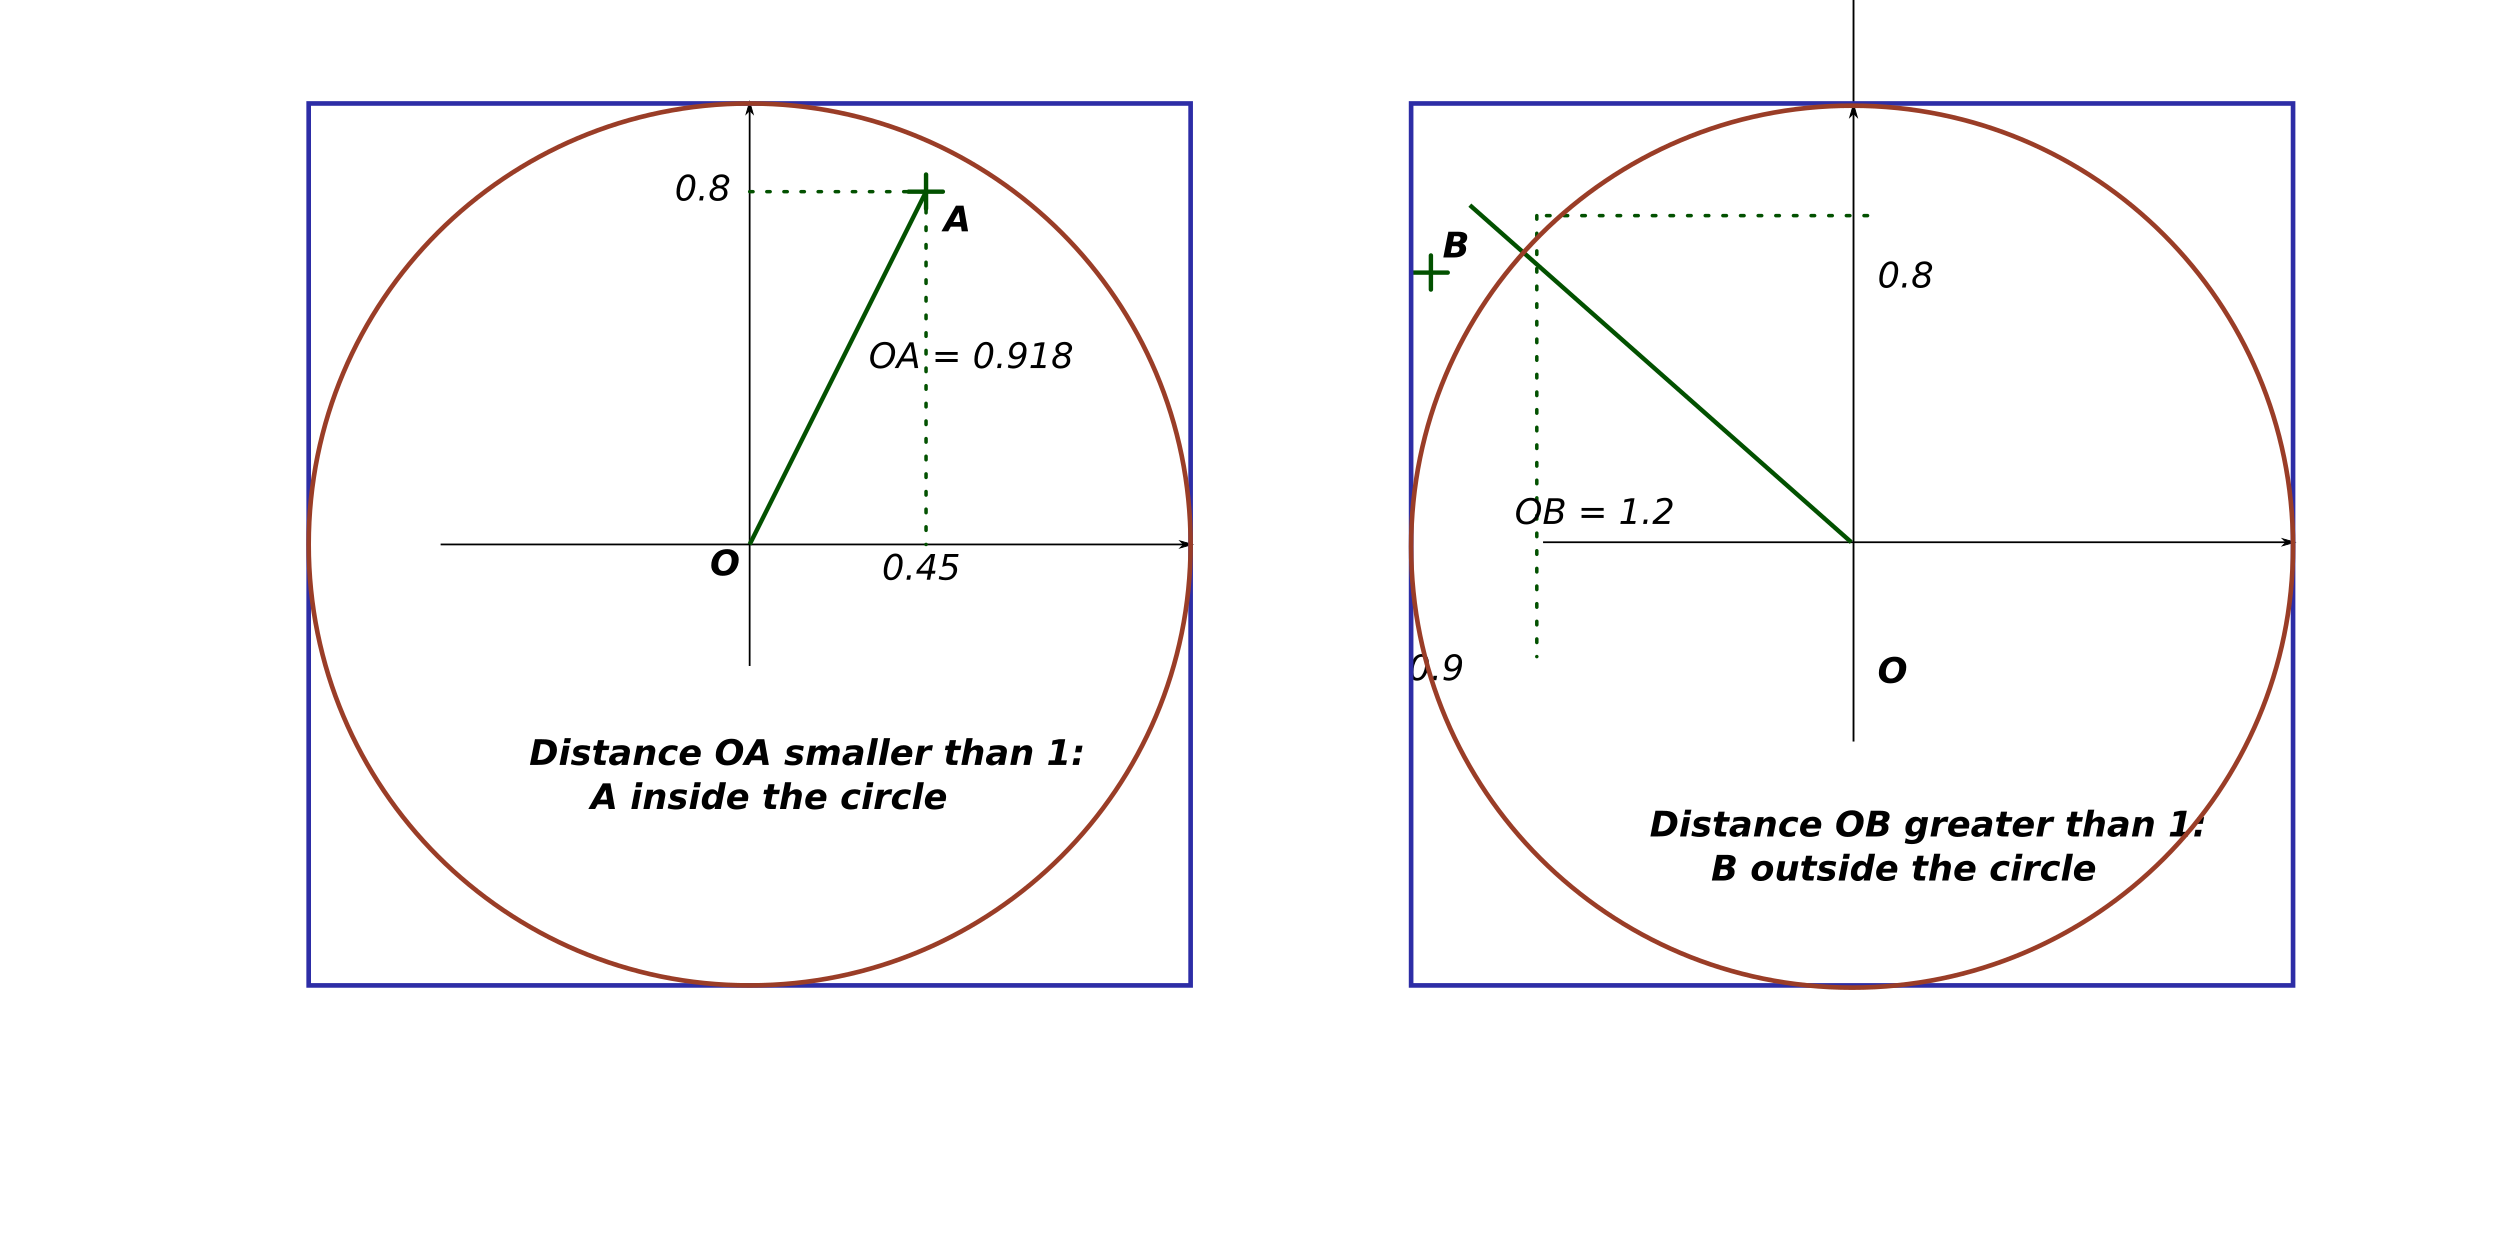
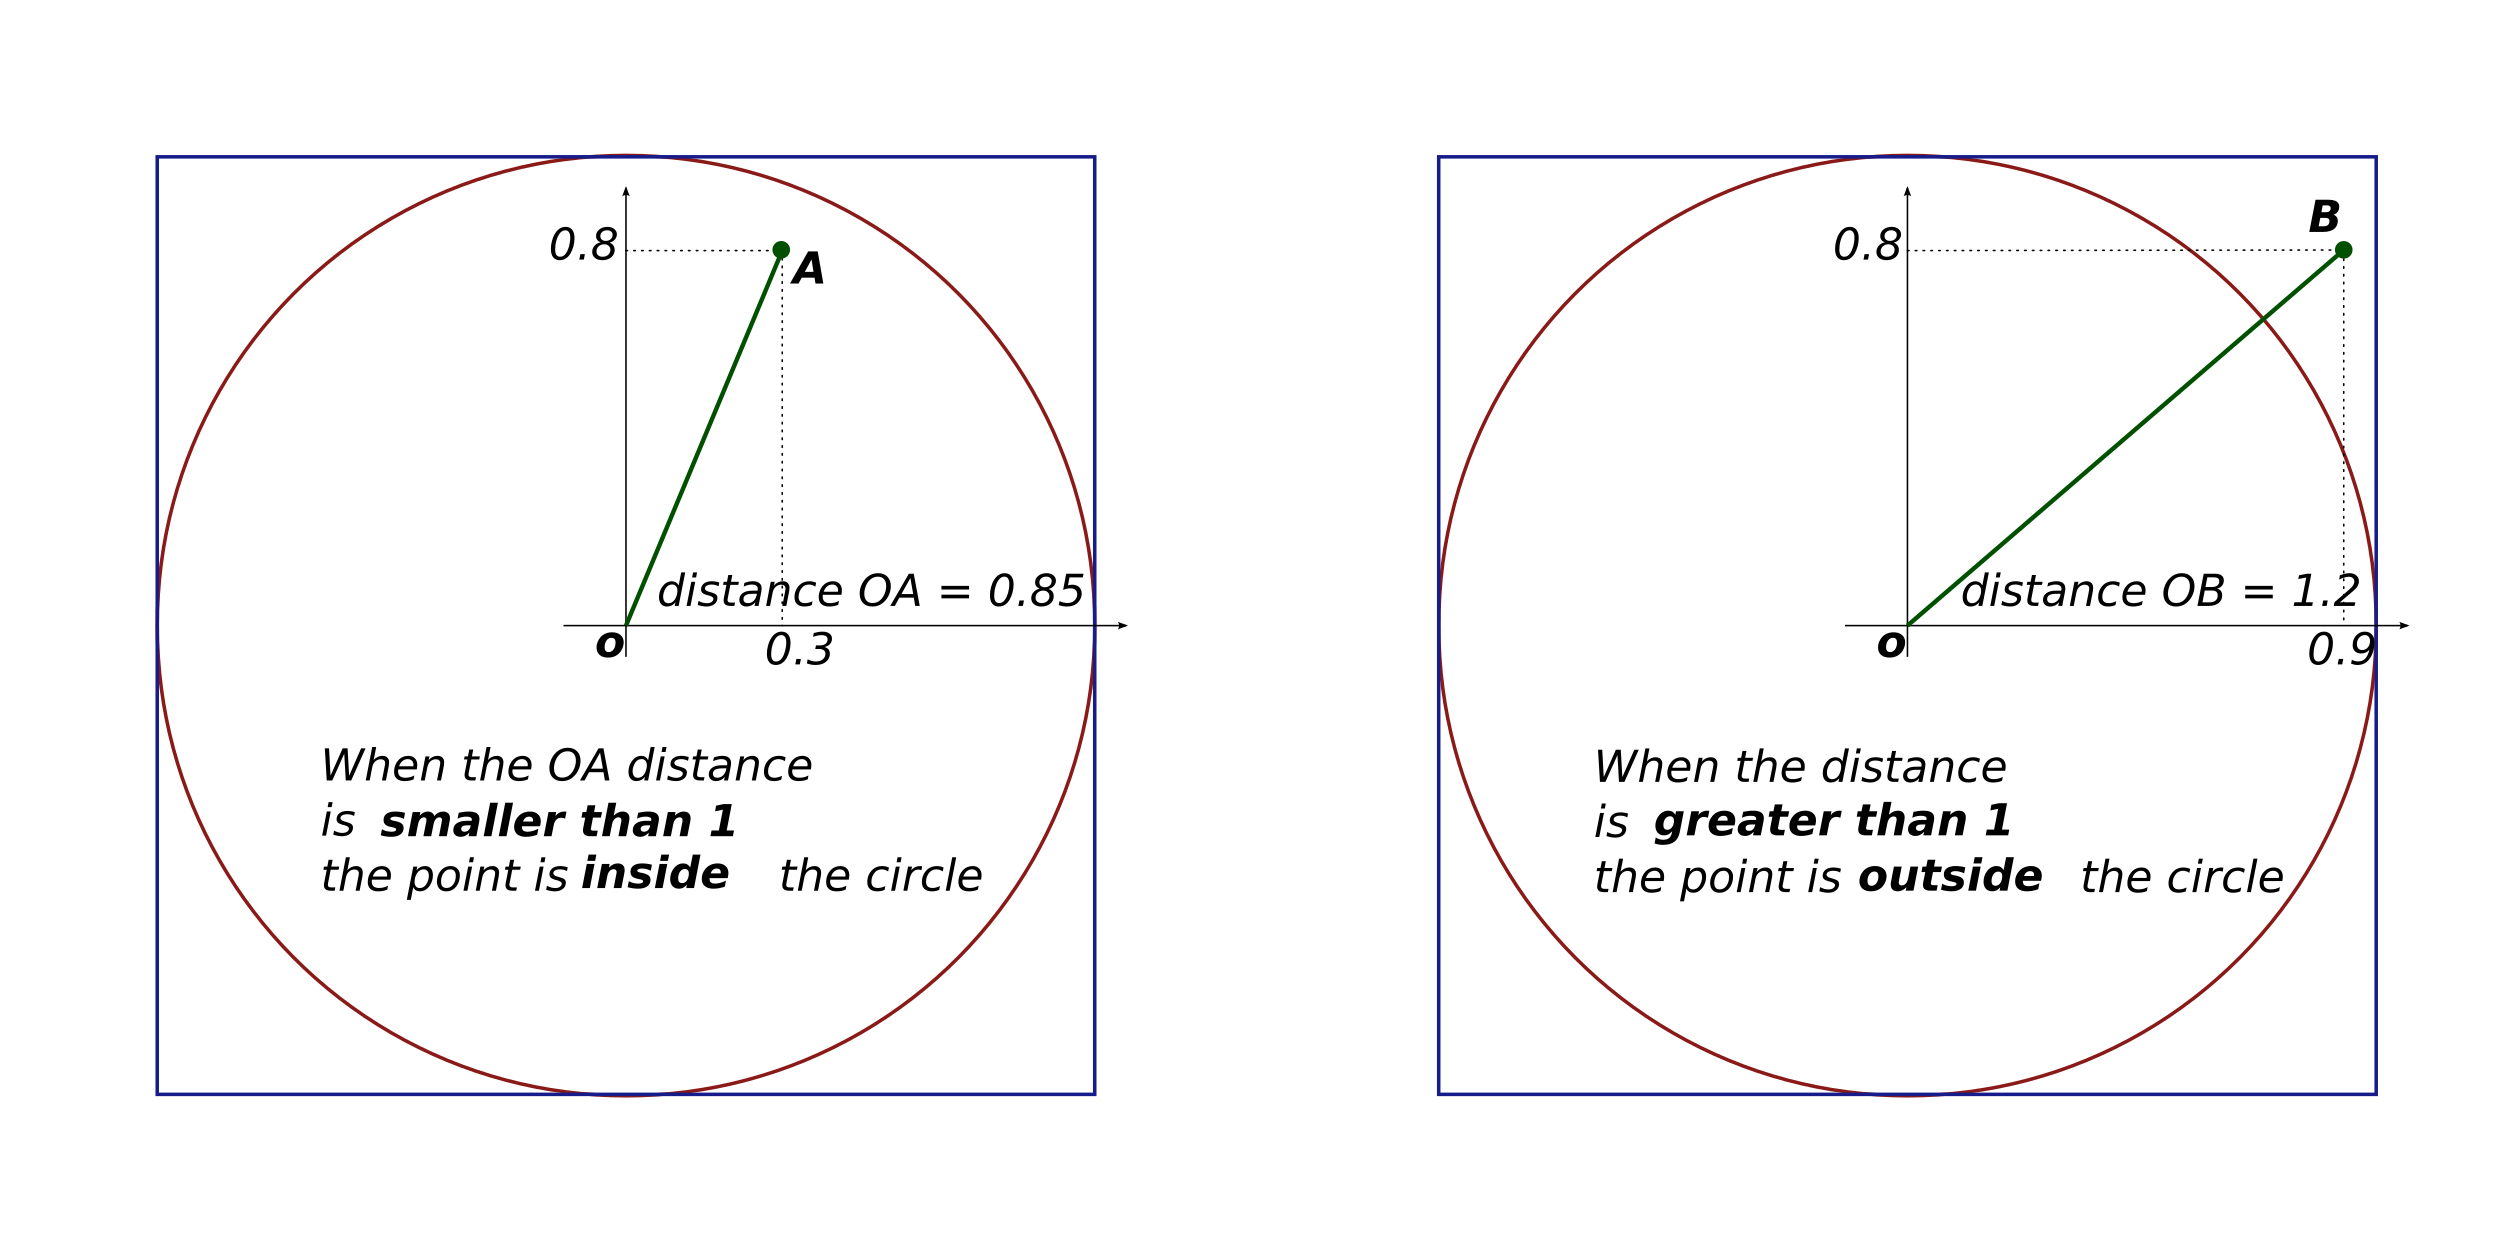
- <svg xmlns="http://www.w3.org/2000/svg" version="1.0" width="566.929" height="283.465" id="svg2">
+ <svg xmlns="http://www.w3.org/2000/svg" width="566.929" height="283.465" id="svg2" version="1.0">
  <defs id="defs4">
-     <marker refX="0" refY="0" orient="auto" id="Arrow1Send" style="overflow:visible">
-       <path d="M 0,0 L 5,-5 L -12.5,0 L 5,5 L 0,0 z" transform="matrix(-0.2,0,0,-0.2,-1.2,0)" id="path3178" style="fill-rule:evenodd;stroke:#000000;stroke-width:1pt;marker-start:none" />
-     </marker>
-     <marker refX="0" refY="0" orient="auto" id="Arrow2Sstart" style="overflow:visible">
-       <path d="M 8.719,4.034 L -2.207,0.016 L 8.719,-4.002 C 6.973,-1.63 6.983,1.616 8.719,4.034 z" transform="matrix(0.3,0,0,0.3,-0.69,0)" id="path3193" style="font-size:12px;fill-rule:evenodd;stroke-width:0.625;stroke-linejoin:round" />
-     </marker>
-     <marker refX="0" refY="0" orient="auto" id="Arrow1Mend" style="overflow:visible">
-       <path d="M 0,0 L 5,-5 L -12.5,0 L 5,5 L 0,0 z" transform="matrix(-0.4,0,0,-0.4,-4,0)" id="path3172" style="fill-rule:evenodd;stroke:#000000;stroke-width:1pt;marker-start:none" />
+     <marker orient="auto" refY="0" refX="0" id="Arrow2Mend" style="overflow:visible">
+       <path id="path3192" style="font-size:12px;fill-rule:evenodd;stroke-width:0.625;stroke-linejoin:round" d="M 8.719,4.034 L -2.207,0.016 L 8.719,-4.002 C 6.973,-1.63 6.983,1.616 8.719,4.034 z" transform="scale(-0.6,-0.6)" />
    </marker>
  </defs>
-   <path style="fill:none;stroke:#000000;stroke-width:0.4;stroke-linecap:butt;stroke-linejoin:miter;stroke-miterlimit:4;stroke-opacity:1;stroke-dasharray:none;marker-start:none;marker-end:url(#Arrow1Mend)" id="path2386" d="m 99.921,123.465 170.079,0" />
-   <path style="fill:none;stroke:#000000;stroke-width:0.4;stroke-linecap:butt;stroke-linejoin:miter;stroke-miterlimit:4;stroke-opacity:1;stroke-dasharray:none;stroke-dashoffset:0;marker-end:url(#Arrow1Mend)" id="path2388" d="M 170,151.024 170,23.465" />
-   <g style="stroke:#025100;stroke-opacity:1" id="g6593" transform="translate(25.75,-13.27499)">
-     <path style="fill:none;stroke:#025100;stroke-width:1px;stroke-linecap:round;stroke-linejoin:miter;stroke-opacity:1" id="path6553" d="m 184.252,52.851 0,7.738" />
-     <path style="fill:none;stroke:#025100;stroke-width:1px;stroke-linecap:round;stroke-linejoin:miter;stroke-opacity:1" id="path6555" d="m 180.282,56.74 7.785,0" />
+   <g id="layer1">
+     <path style="opacity:1;fill:none;fill-opacity:1;stroke:#8a1a18;stroke-width:0.8;stroke-linecap:round;stroke-miterlimit:4;stroke-dasharray:none;stroke-dashoffset:0;stroke-opacity:1" id="path3154" d="M 265.737,124.016 A 106.289,106.299 0 1 1 53.16,124.016 A 106.289,106.299 0 1 1 265.737,124.016 z" transform="translate(-17.48279,17.85347)" />
+     <rect style="opacity:1;fill:none;fill-opacity:1;fill-rule:nonzero;stroke:#171c8b;stroke-width:0.8;stroke-linecap:round;stroke-linejoin:miter;marker:none;marker-start:none;marker-mid:none;marker-end:none;stroke-miterlimit:4;stroke-dasharray:none;stroke-dashoffset:0;stroke-opacity:1;visibility:visible;display:inline;overflow:visible;enable-background:accumulate" id="rect3158" width="212.598" height="212.598" x="35.656" y="35.57" />
+     <path style="fill:none;fill-rule:evenodd;stroke:#000000;stroke-width:0.354;stroke-linecap:butt;stroke-linejoin:miter;marker-end:url(#Arrow2Mend);stroke-miterlimit:4;stroke-dasharray:none;stroke-opacity:1" d="M 127.782,141.869 L 255.341,141.869" id="path3160" />
+     <path style="fill:none;fill-rule:evenodd;stroke:#000000;stroke-width:0.354;stroke-linecap:butt;stroke-linejoin:miter;marker-end:url(#Arrow2Mend);stroke-miterlimit:4;stroke-dasharray:none;stroke-opacity:1" d="M 141.955,148.956 L 141.955,42.657" id="path3940" />
+     <path style="fill:none;fill-rule:evenodd;stroke:#005000;stroke-width:1px;stroke-linecap:butt;stroke-linejoin:miter;stroke-opacity:1" d="M 141.955,141.869 L 177.388,56.83" id="path4461" />
+     <path style="fill:none;fill-rule:evenodd;stroke:#000000;stroke-width:0.354;stroke-linecap:round;stroke-linejoin:miter;stroke-miterlimit:4;stroke-dasharray:0.354, 1.417;stroke-dashoffset:0;stroke-opacity:1" d="M 141.955,56.83 L 177.388,56.83 L 177.388,141.869" id="path4463" />
+     <text xml:space="preserve" style="font-size:10;font-style:italic;font-weight:bold;fill:#000000;fill-opacity:1;stroke:none;stroke-width:1px;stroke-linecap:butt;stroke-linejoin:miter;stroke-opacity:1;font-family:Bitstream Vera Sans;-inkscape-font-specification:Sans" x="179.804" y="64.302" id="text4465">
+       <tspan id="tspan4467" x="179.804" y="64.302">A</tspan>
+     </text>
+     <text xml:space="preserve" style="font-size:10;font-style:italic;font-weight:bold;fill:#000000;fill-opacity:1;stroke:none;stroke-width:1px;stroke-linecap:butt;stroke-linejoin:miter;stroke-opacity:1;font-family:Bitstream Vera Sans;-inkscape-font-specification:Sans" x="134.918" y="148.982" id="text4469">
+       <tspan id="tspan4471" x="134.918" y="148.982">o</tspan>
+     </text>
+     <text xml:space="preserve" style="font-size:10px;font-style:italic;font-weight:normal;fill:#000000;fill-opacity:1;stroke:none;stroke-width:1px;stroke-linecap:butt;stroke-linejoin:miter;stroke-opacity:1;font-family:Bitstream Vera Sans;-inkscape-font-specification:Sans" x="173.411" y="150.663" id="text4473">
+       <tspan id="tspan4475" x="173.411" y="150.663">0.3</tspan>
+     </text>
+     <text xml:space="preserve" style="font-size:10px;font-style:italic;font-weight:normal;fill:#000000;fill-opacity:1;stroke:none;stroke-width:1px;stroke-linecap:butt;stroke-linejoin:miter;stroke-opacity:1;font-family:Bitstream Vera Sans;-inkscape-font-specification:Sans" x="124.427" y="58.865" id="text4481">
+       <tspan id="tspan4483" x="124.427" y="58.865">0.8</tspan>
+     </text>
+     <text xml:space="preserve" style="font-size:10px;font-style:italic;font-weight:normal;fill:#000000;fill-opacity:1;stroke:none;stroke-width:1px;stroke-linecap:butt;stroke-linejoin:miter;stroke-opacity:1;font-family:Bitstream Vera Sans;-inkscape-font-specification:Sans" x="148.992" y="137.404" id="text4485">
+       <tspan id="tspan4487" x="148.992" y="137.404">distance OA = 0.85</tspan>
+     </text>
+     <text xml:space="preserve" style="font-size:10px;font-style:italic;font-weight:normal;fill:#000000;fill-opacity:1;stroke:none;stroke-width:1px;stroke-linecap:butt;stroke-linejoin:miter;stroke-opacity:1;font-family:Bitstream Vera Sans;-inkscape-font-specification:Sans" x="72.693" y="176.992" id="text4489">
+       <tspan x="72.693" y="176.992" id="tspan4493">When the OA distance </tspan>
+       <tspan x="72.693" y="189.492" id="tspan2429">is</tspan>
+       <tspan x="72.693" y="201.992" id="tspan4651">the point is               the circle</tspan>
+     </text>
+     <path transform="translate(273.1179,17.85348)" d="M 265.737,124.016 A 106.289,106.299 0 1 1 53.16,124.016 A 106.289,106.299 0 1 1 265.737,124.016 z" id="path4495" style="opacity:1;fill:none;fill-opacity:1;stroke:#8a1a18;stroke-width:0.8;stroke-linecap:round;stroke-miterlimit:4;stroke-dasharray:none;stroke-dashoffset:0;stroke-opacity:1" />
+     <rect y="35.57" x="326.257" height="212.598" width="212.598" id="rect4497" style="opacity:1;fill:none;fill-opacity:1;fill-rule:nonzero;stroke:#171c8b;stroke-width:0.8;stroke-linecap:round;stroke-linejoin:miter;marker:none;marker-start:none;marker-mid:none;marker-end:none;stroke-miterlimit:4;stroke-dasharray:none;stroke-dashoffset:0;stroke-opacity:1;visibility:visible;display:inline;overflow:visible;enable-background:accumulate" />
+     <path id="path4499" d="M 418.383,141.869 L 545.942,141.869" style="fill:none;fill-rule:evenodd;stroke:#000000;stroke-width:0.354;stroke-linecap:butt;stroke-linejoin:miter;marker-end:url(#Arrow2Mend);stroke-miterlimit:4;stroke-dasharray:none;stroke-opacity:1" />
+     <path id="path4501" d="M 432.556,148.956 L 432.556,42.657" style="fill:none;fill-rule:evenodd;stroke:#000000;stroke-width:0.354;stroke-linecap:butt;stroke-linejoin:miter;marker-end:url(#Arrow2Mend);stroke-miterlimit:4;stroke-dasharray:none;stroke-opacity:1" />
+     <path id="path4503" d="M 432.556,141.869 L 531.496,56.693" style="fill:none;fill-rule:evenodd;stroke:#005000;stroke-width:1px;stroke-linecap:butt;stroke-linejoin:miter;stroke-opacity:1" />
+     <path id="path4505" d="M 432.556,56.83 L 531.496,56.693 L 531.496,141.732" style="fill:none;fill-rule:evenodd;stroke:#000000;stroke-width:0.354;stroke-linecap:round;stroke-linejoin:miter;stroke-miterlimit:4;stroke-dasharray:0.354, 1.417;stroke-dashoffset:0;stroke-opacity:1" />
+     <text id="text4515" y="148.982" x="425.519" style="font-size:10;font-style:italic;font-weight:bold;fill:#000000;fill-opacity:1;stroke:none;stroke-width:1px;stroke-linecap:butt;stroke-linejoin:miter;stroke-opacity:1;font-family:Bitstream Vera Sans;-inkscape-font-specification:Sans" xml:space="preserve">
+       <tspan y="148.982" x="425.519" id="tspan4517">o</tspan>
+     </text>
+     <text id="text4519" y="150.663" x="523.18" style="font-size:10px;font-style:italic;font-weight:normal;fill:#000000;fill-opacity:1;stroke:none;stroke-width:1px;stroke-linecap:butt;stroke-linejoin:miter;stroke-opacity:1;font-family:Bitstream Vera Sans;-inkscape-font-specification:Sans" xml:space="preserve">
+       <tspan y="150.663" x="523.18" id="tspan4521">0.9</tspan>
+     </text>
+     <text id="text4523" y="58.865" x="415.643" style="font-size:10px;font-style:italic;font-weight:normal;fill:#000000;fill-opacity:1;stroke:none;stroke-width:1px;stroke-linecap:butt;stroke-linejoin:miter;stroke-opacity:1;font-family:Bitstream Vera Sans;-inkscape-font-specification:Sans" xml:space="preserve">
+       <tspan y="58.865" x="415.643" id="tspan4525">0.8</tspan>
+     </text>
+     <text id="text4527" y="137.404" x="444.63" style="font-size:10px;font-style:italic;font-weight:normal;fill:#000000;fill-opacity:1;stroke:none;stroke-width:1px;stroke-linecap:butt;stroke-linejoin:miter;stroke-opacity:1;font-family:Bitstream Vera Sans;-inkscape-font-specification:Sans" xml:space="preserve">
+       <tspan y="137.404" x="444.63" id="tspan4529">distance OB = 1.2</tspan>
+     </text>
+     <text id="text4531" y="189.435" x="375.014" style="font-size:10px;font-style:italic;font-weight:bold;fill:#000000;fill-opacity:1;stroke:none;stroke-width:1px;stroke-linecap:butt;stroke-linejoin:miter;stroke-opacity:1;font-family:Bitstream Vera Sans;-inkscape-font-specification:Sans" xml:space="preserve">
+       <tspan y="189.435" x="375.014" id="tspan4547">greater than 1 </tspan>
+     </text>
+     <text xml:space="preserve" style="font-size:10;font-style:italic;font-weight:bold;fill:#000000;fill-opacity:1;stroke:none;stroke-width:1px;stroke-linecap:butt;stroke-linejoin:miter;stroke-opacity:1;font-family:Bitstream Vera Sans;-inkscape-font-specification:Sans" x="523.478" y="52.595" id="text4537">
+       <tspan id="tspan4539" x="523.478" y="52.595">B</tspan>
+     </text>
+     <text xml:space="preserve" style="font-size:10px;font-style:italic;font-weight:normal;fill:#000000;fill-opacity:1;stroke:none;stroke-width:1px;stroke-linecap:butt;stroke-linejoin:miter;stroke-opacity:1;font-family:Bitstream Vera Sans;-inkscape-font-specification:Sans" x="361.417" y="177.312" id="text4555">
+       <tspan id="tspan4557" x="361.417" y="177.312">When the distance </tspan>
+       <tspan x="361.417" y="189.812" id="tspan2431">is </tspan>
+       <tspan x="361.417" y="202.312" id="tspan2433">the point is                 the circle</tspan>
+     </text>
+     <text xml:space="preserve" style="font-size:10px;font-style:italic;font-weight:bold;fill:#000000;fill-opacity:1;stroke:none;stroke-width:1px;stroke-linecap:butt;stroke-linejoin:miter;stroke-opacity:1;font-family:Bitstream Vera Sans;-inkscape-font-specification:Sans" x="86.251" y="189.631" id="text4653">
+       <tspan id="tspan4655" x="86.251" y="189.631">smaller than 1</tspan>
+     </text>
+     <path id="path4385" style="fill:#005000;fill-opacity:1;stroke:#005000;stroke-opacity:1" d="M 522.914,59.227 A 1.5,1.5 0 1 1 519.914,59.227 A 1.5,1.5 0 1 1 522.914,59.227 z" transform="translate(10.08169,-2.572687)" />
+     <path transform="translate(-344.249,-2.577385)" d="M 522.914,59.227 A 1.5,1.5 0 1 1 519.914,59.227 A 1.5,1.5 0 1 1 522.914,59.227 z" style="fill:#005000;fill-opacity:1;stroke:#005000;stroke-opacity:1" id="path4387" />
+     <text xml:space="preserve" style="font-size:10px;font-style:italic;font-weight:bold;fill:#000000;fill-opacity:1;stroke:none;stroke-width:1px;stroke-linecap:butt;stroke-linejoin:miter;stroke-opacity:1;font-family:Bitstream Vera Sans;-inkscape-font-specification:Sans" x="421.304" y="201.986" id="text2435">
+       <tspan id="tspan2437" x="421.304" y="201.986">outside</tspan>
+     </text>
+     <text xml:space="preserve" style="font-size:10px;font-style:italic;font-weight:bold;fill:#000000;fill-opacity:1;stroke:none;stroke-width:1px;stroke-linecap:butt;stroke-linejoin:miter;stroke-opacity:1;font-family:Bitstream Vera Sans;-inkscape-font-specification:Sans" x="131.692" y="201.39" id="text2439">
+       <tspan id="tspan2441" x="131.692" y="201.39">inside</tspan>
+     </text>
  </g>
-   <path style="fill:none;stroke:#025100;stroke-width:0.8;stroke-linecap:round;stroke-linejoin:miter;stroke-miterlimit:4;stroke-opacity:1;stroke-dasharray:0.8, 3.2;stroke-dashoffset:0" id="path6585" d="m 210,43.465 0,80" />
-   <path style="fill:none;stroke:#025100;stroke-width:1px;stroke-linecap:butt;stroke-linejoin:miter;stroke-opacity:1" id="path6587" d="M 170,123.465 210,43.465" />
-   <path style="fill:none;stroke:#025100;stroke-width:0.776;stroke-linecap:round;stroke-linejoin:miter;stroke-miterlimit:4;stroke-opacity:1;stroke-dasharray:0.776, 3.104;stroke-dashoffset:0" id="path6589" d="m 170,43.465 40,0" />
-   <text style="font-size:8px;font-style:italic;font-weight:normal;fill:#000000;fill-opacity:1;stroke:none;font-family:Bitstream Vera Sans;-inkscape-font-specification:Sans" xml:space="preserve" id="text9256" y="131.465" x="200">
-     <tspan id="tspan9258" y="131.465" x="200">0.45</tspan>
-   </text>
-   <text style="font-size:8px;font-style:italic;font-weight:normal;fill:#000000;fill-opacity:1;stroke:none;font-family:Bitstream Vera Sans;-inkscape-font-specification:Sans" xml:space="preserve" id="text9260" y="45.465" x="153">
-     <tspan id="tspan9262" y="45.465" x="153">0.8</tspan>
-   </text>
-   <path style="fill:none;stroke:#000000;stroke-width:0.4;stroke-linecap:butt;stroke-linejoin:miter;stroke-miterlimit:4;stroke-opacity:1;stroke-dasharray:none;marker-start:none;marker-end:url(#Arrow1Mend)" id="path2599" d="m 349.921,122.965 170.079,0" />
-   <path style="fill:none;stroke:#000000;stroke-width:0.422;stroke-linecap:butt;stroke-linejoin:miter;stroke-miterlimit:4;stroke-opacity:1;stroke-dasharray:none;stroke-dashoffset:0;marker-end:url(#Arrow1Mend)" id="path2601" d="m 420.326,168.164 c 0,-1439.979 0,-82.737 0,-144.123" />
-   <g style="stroke:#025100;stroke-opacity:1" id="g2603" transform="translate(140.2362,5.07951)">
-     <path style="fill:none;stroke:#025100;stroke-width:1px;stroke-linecap:round;stroke-linejoin:miter;stroke-opacity:1" id="path2605" d="m 184.252,52.851 0,7.738" />
-     <path style="fill:none;stroke:#025100;stroke-width:1px;stroke-linecap:round;stroke-linejoin:miter;stroke-opacity:1" id="path2607" d="m 180.282,56.74 7.785,0" />
-   </g>
-   <path style="fill:none;stroke:#025100;stroke-width:0.8;stroke-linecap:round;stroke-linejoin:miter;stroke-miterlimit:4;stroke-opacity:1;stroke-dasharray:0.8, 3.2;stroke-dashoffset:0" id="path2609" d="m 348.504,48.898 0,100" />
-   <path style="fill:none;stroke:#025100;stroke-width:1px;stroke-linecap:butt;stroke-linejoin:miter;stroke-opacity:1" id="path2611" d="M 419.826,122.965 333.315,46.526" />
-   <path style="fill:none;stroke:#025100;stroke-width:0.8;stroke-linecap:round;stroke-linejoin:miter;stroke-miterlimit:4;stroke-opacity:1;stroke-dasharray:0.8, 3.2;stroke-dashoffset:0" id="path2613" d="m 423.504,48.898 -75,0" />
-   <text style="font-size:8px;font-style:italic;font-weight:normal;fill:#000000;fill-opacity:1;stroke:none;font-family:Bitstream Vera Sans;-inkscape-font-specification:Sans" xml:space="preserve" id="text2619" y="154.252" x="319.325">
-     <tspan id="tspan2621" y="154.252" x="319.325">0.9</tspan>
-   </text>
-   <text style="font-size:8px;font-style:italic;font-weight:normal;fill:#000000;fill-opacity:1;stroke:none;font-family:Bitstream Vera Sans;-inkscape-font-specification:Sans" xml:space="preserve" id="text2623" y="65.198" x="425.765">
-     <tspan id="tspan2625" y="65.198" x="425.765">0.8</tspan>
-   </text>
-   <text style="font-size:8px;font-style:italic;font-weight:bold;fill:#000000;fill-opacity:1;stroke:none;font-family:Bitstream Vera Sans;-inkscape-font-specification:Sans" xml:space="preserve" id="text2631" y="173.465" x="120">
-     <tspan id="tspan2633" y="173.465" x="120">Distance OA smaller than 1:</tspan>
-     <tspan id="tspan2635" y="183.465" x="120">     A inside the circle</tspan>
-   </text>
-   <text style="font-size:8px;font-style:italic;font-weight:bold;fill:#000000;fill-opacity:1;stroke:none;font-family:Bitstream Vera Sans;-inkscape-font-specification:Sans" xml:space="preserve" id="text2637" y="189.685" x="374.094">
-     <tspan id="tspan2639" y="189.685" x="374.094">Distance OB greater than 1:</tspan>
-     <tspan id="tspan2641" y="199.685" x="374.094">     B outside the circle</tspan>
-   </text>
-   <text style="font-size:8px;font-style:italic;font-weight:bold;fill:#000000;fill-opacity:1;stroke:none;font-family:Bitstream Vera Sans;-inkscape-font-specification:Sans" xml:space="preserve" id="text2643" y="52.465" x="214">
-     <tspan id="tspan2645" y="52.465" x="214">A</tspan>
-   </text>
-   <text style="font-size:8px;font-style:italic;font-weight:bold;fill:#000000;fill-opacity:1;stroke:none;font-family:Bitstream Vera Sans;-inkscape-font-specification:Sans" xml:space="preserve" id="text2647" y="58.381" x="327.132">
-     <tspan id="tspan2649" y="58.381" x="327.132">B</tspan>
-   </text>
-   <text style="font-size:8px;font-style:italic;font-weight:normal;fill:#000000;fill-opacity:1;stroke:none;font-family:Bitstream Vera Sans;-inkscape-font-specification:Sans" xml:space="preserve" id="text2655" y="83.465" x="197">
-     <tspan id="tspan2657" y="83.465" x="197">OA = 0.918</tspan>
-   </text>
-   <text style="font-size:8px;font-style:italic;font-weight:normal;fill:#000000;fill-opacity:1;stroke:none;font-family:Bitstream Vera Sans;-inkscape-font-specification:Sans" xml:space="preserve" id="text2659" y="118.819" x="343.481">
-     <tspan id="tspan2663" y="118.819" x="343.481">OB = 1.2</tspan>
-   </text>
-   <text style="font-size:8px;font-style:italic;font-weight:bold;fill:#000000;fill-opacity:1;stroke:none;font-family:Bitstream Vera Sans;-inkscape-font-specification:Sans" xml:space="preserve" id="text2667" y="130.465" x="161">
-     <tspan id="tspan2669" y="130.465" x="161">O</tspan>
-   </text>
-   <text style="font-size:8px;font-style:italic;font-weight:bold;fill:#000000;fill-opacity:1;stroke:none;font-family:Bitstream Vera Sans;-inkscape-font-specification:Sans" xml:space="preserve" id="text2671" y="154.857" x="425.773">
-     <tspan id="tspan2673" y="154.857" x="425.773">O</tspan>
-   </text>
-   <rect style="fill:none;stroke:#2d2da6;stroke-width:1.053px;stroke-linecap:butt;stroke-linejoin:miter;stroke-opacity:1" id="rect2981" width="200" height="200" x="70" y="23.465" />
-   <path style="fill:none;stroke:#9a3d27;stroke-opacity:1" id="path3781" d="m 260,118.465 a 95,95 0 1 1 -190,0 95,95 0 1 1 190,0 z" transform="matrix(1.052632,0,0,1.052632,-3.684214,-1.234978)" />
-   <rect y="23.465" x="320" height="200" width="200" id="rect3783" style="fill:none;stroke:#2d2da6;stroke-width:1.053px;stroke-linecap:butt;stroke-linejoin:miter;stroke-opacity:1" />
-   <path transform="matrix(1.052632,0,0,1.052632,246.3158,-0.73498)" d="m 260,118.465 a 95,95 0 1 1 -190,0 95,95 0 1 1 190,0 z" id="path3785" style="fill:none;stroke:#9a3d27;stroke-opacity:1" />
</svg>
